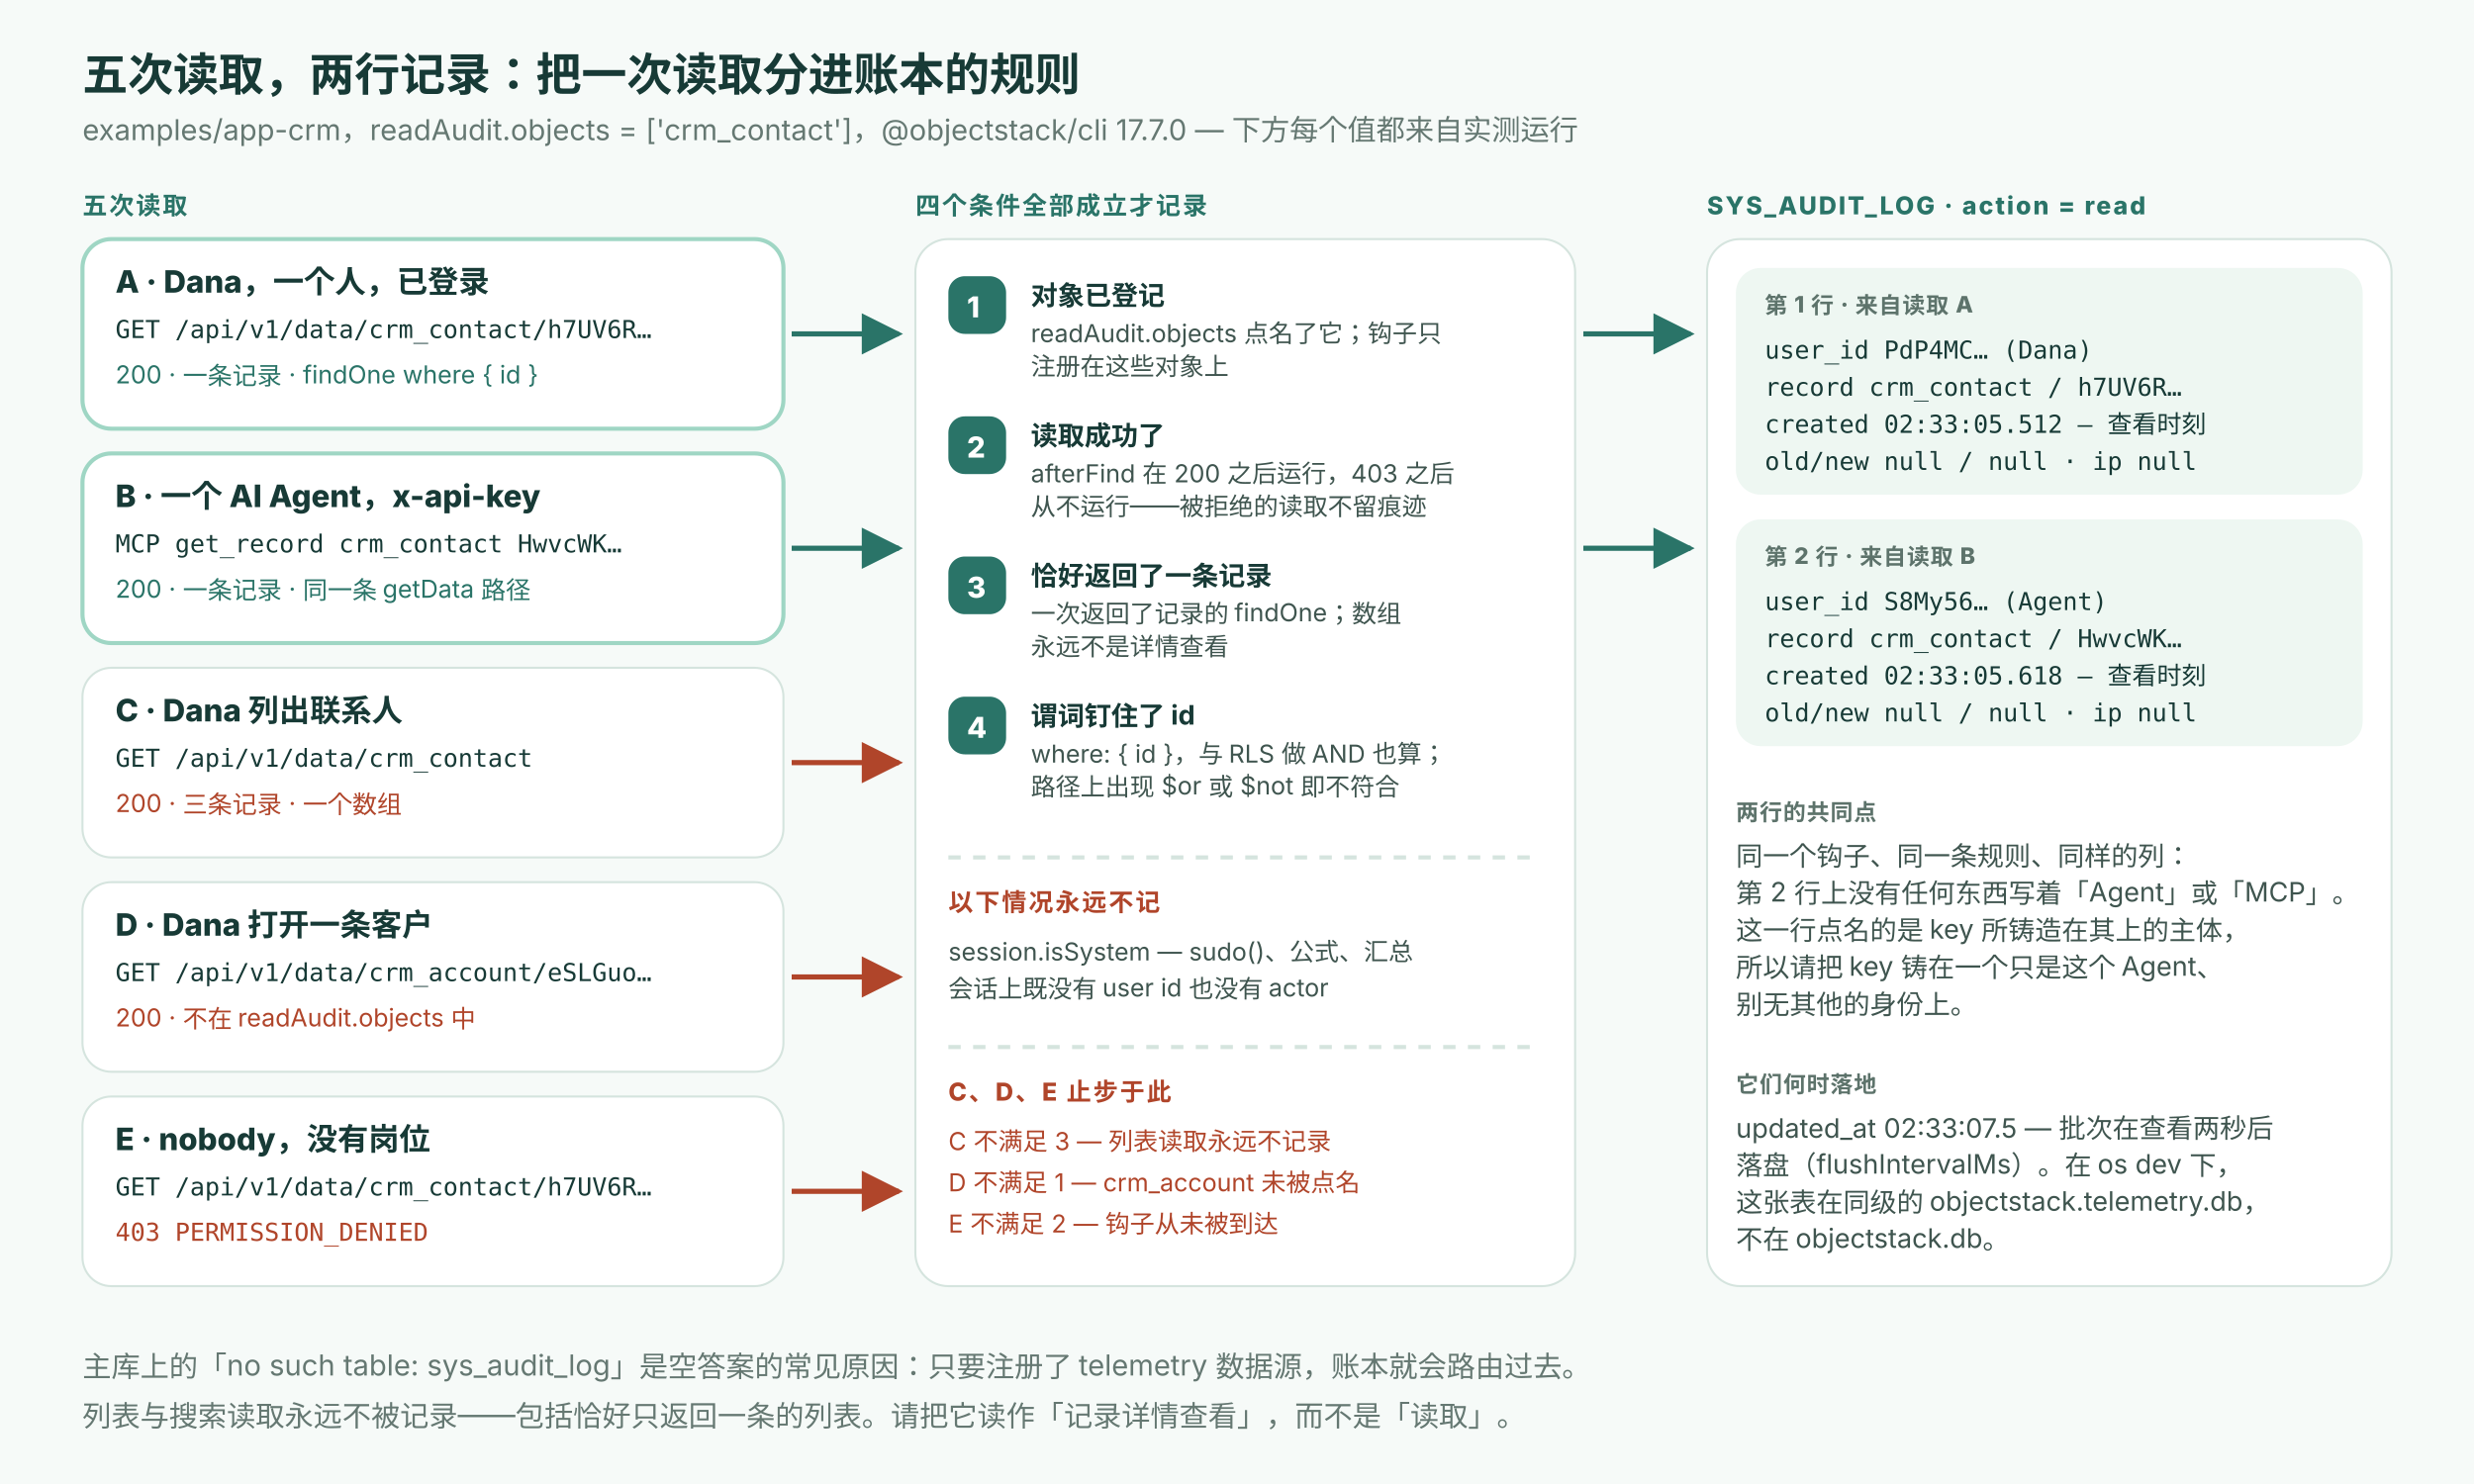
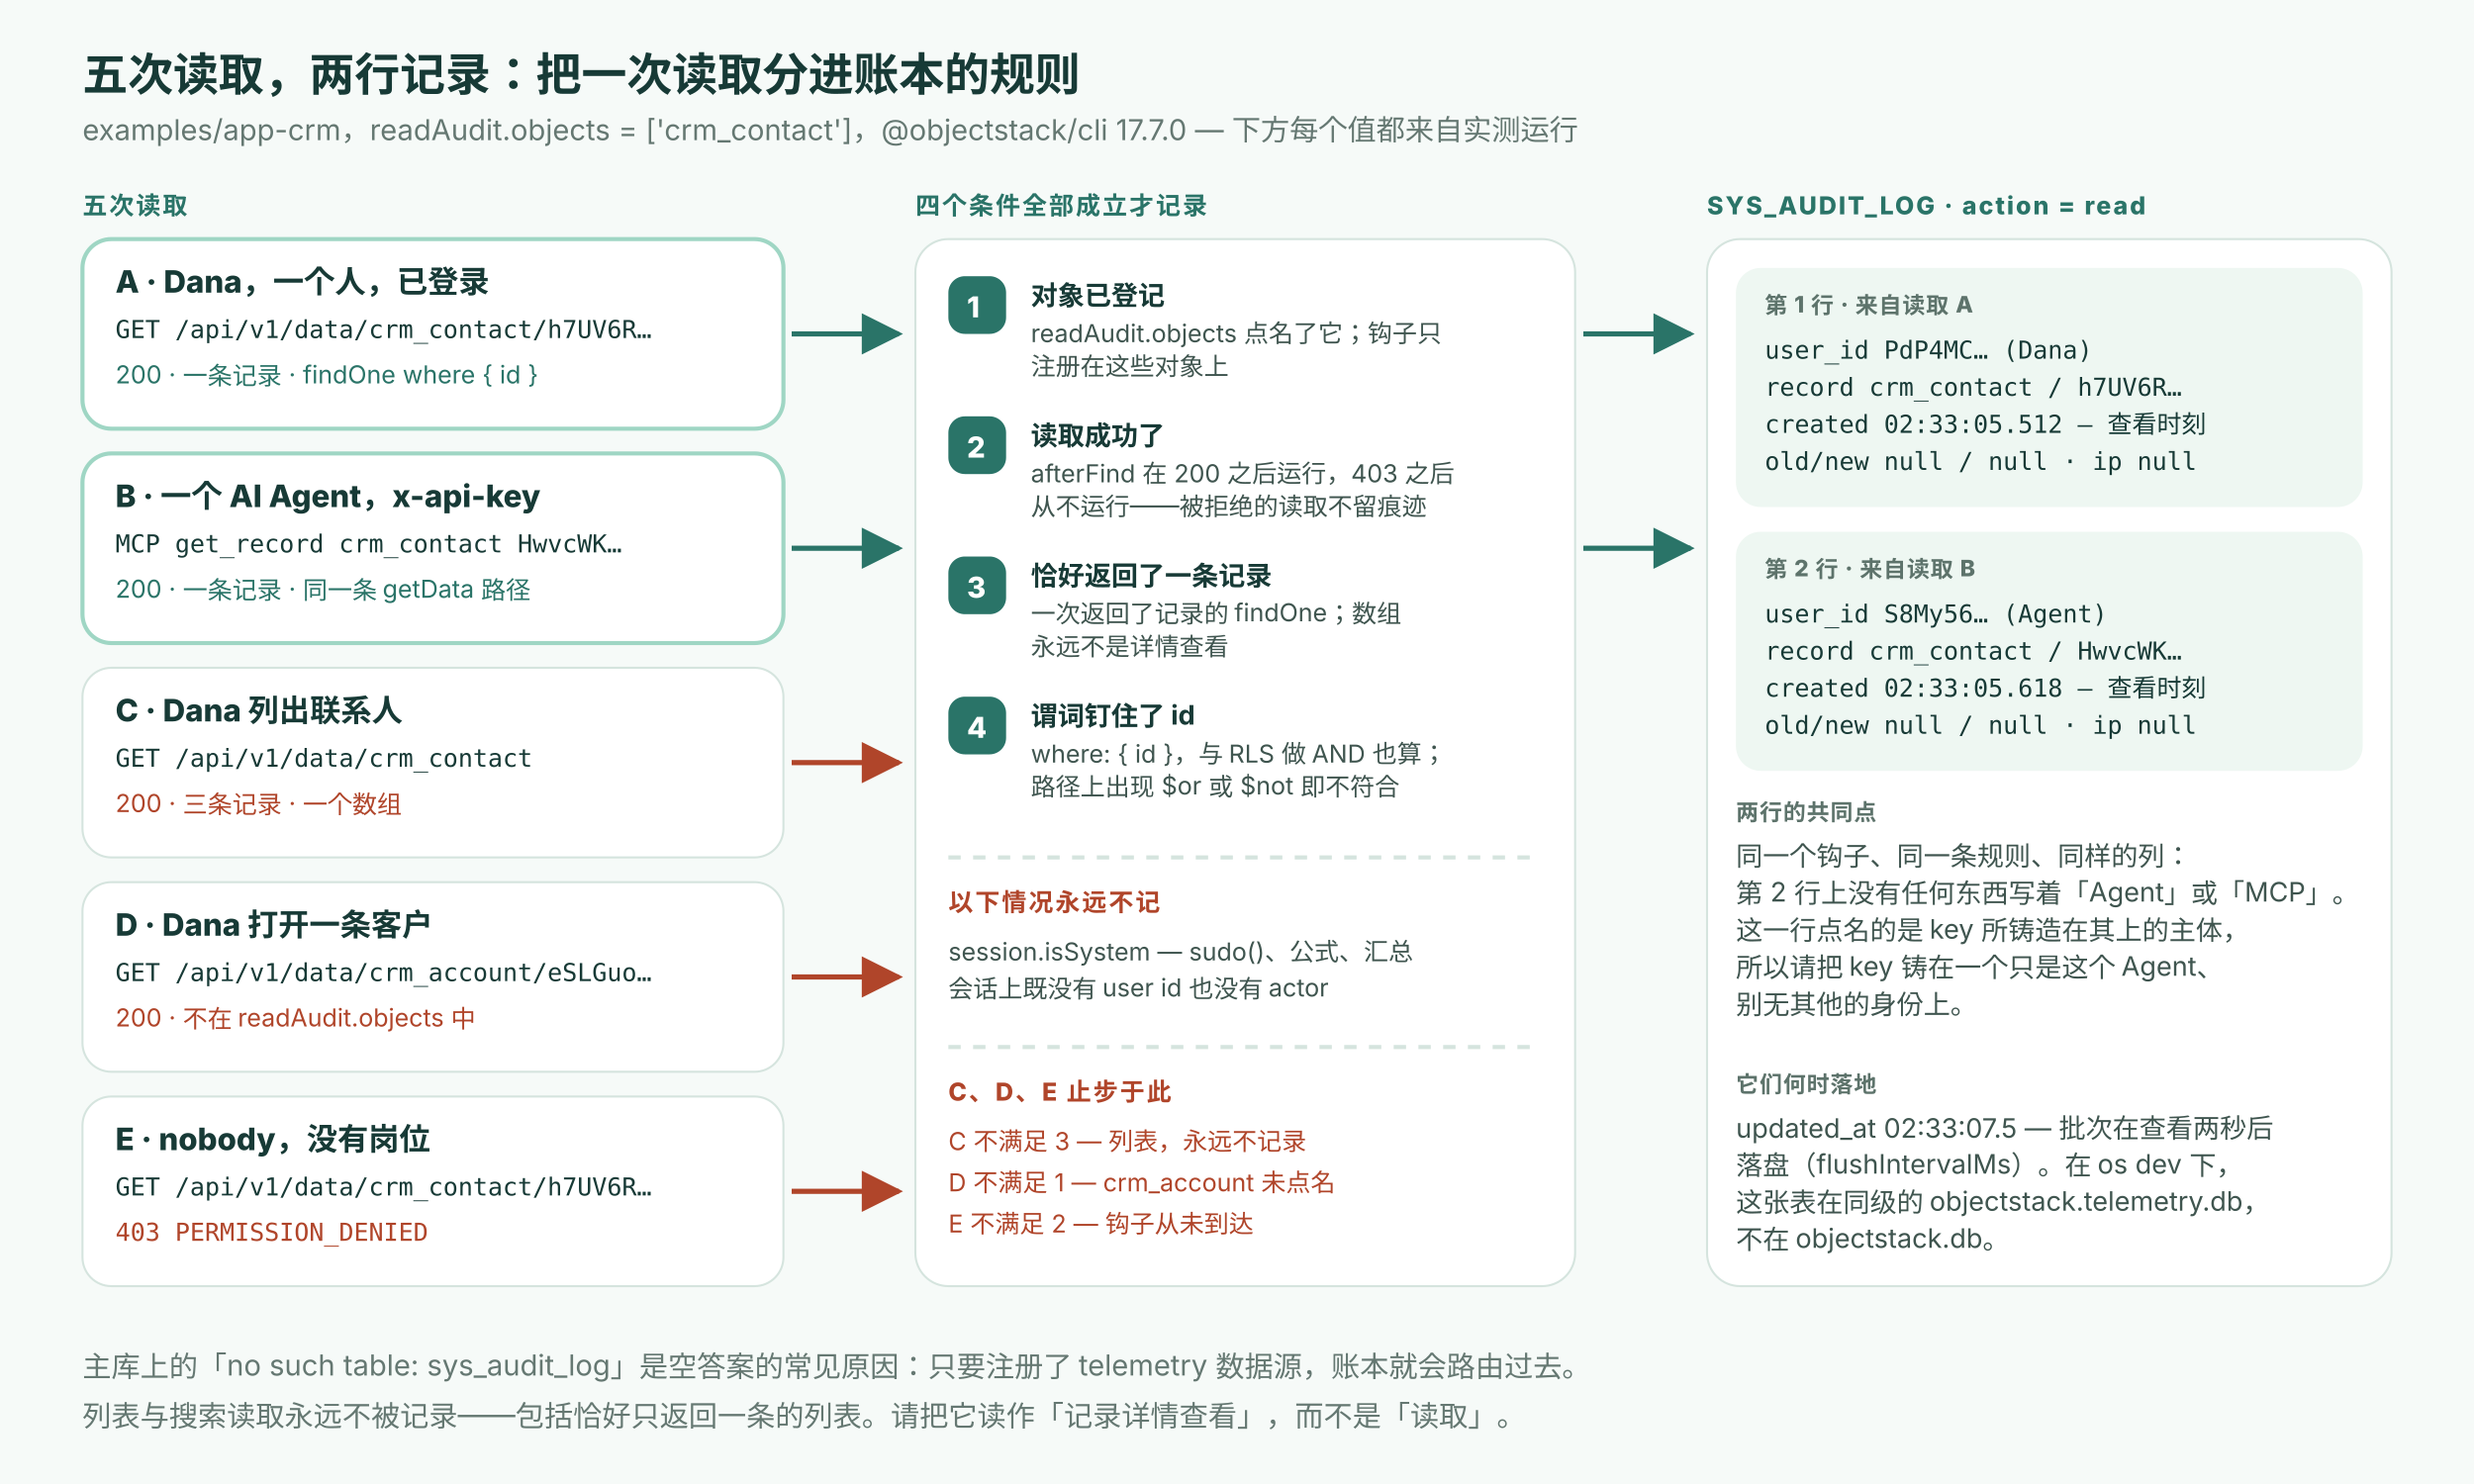
<svg xmlns="http://www.w3.org/2000/svg" viewBox="0 0 1200 720" role="img" aria-label="ObjectStack 17.7.0 上的五次读取，以及其中哪些会落进 sys_audit_log。读取 A，一个人经 REST 按 id 取一条联系人；读取 B，一个 Agent 用 API key 经 MCP get_record 取一条，两者满足四个条件：对象在 readAudit.objects 中、读取成功、恰好物化一条记录、谓词钉住主键，各写一行 read。读取 C，联系人列表，不满足单条记录条件。读取 D，crm_account 的详情读取，不是登记对象。读取 E，被 403 拒绝的读取，从未到达 afterFind 钩子。系统读取与无主体的读取同样不写行。">
  <defs>
    <marker id="arr" viewBox="0 0 10 10" refX="9" refY="5" markerWidth="8" markerHeight="8" orient="auto-start-reverse">
      <path d="M0 0L10 5L0 10z" fill="#2a7468" />
    </marker>
    <marker id="arrno" viewBox="0 0 10 10" refX="9" refY="5" markerWidth="8" markerHeight="8" orient="auto-start-reverse">
      <path d="M0 0L10 5L0 10z" fill="#b0452a" />
    </marker>
    <style>
      text{font-family:-apple-system,BlinkMacSystemFont,"Segoe UI","PingFang SC","Hiragino Sans GB","Microsoft YaHei",sans-serif;fill:#173a36}
      .h{font-size:22px;font-weight:800;fill:#173a36}
      .sub{font-size:14px;fill:#657872}
      .tag{font-size:12px;font-weight:780;letter-spacing:.08em;fill:#2a7468}
      .tagno{font-size:12px;font-weight:780;letter-spacing:.08em;fill:#b0452a}
      .card{font-size:15px;font-weight:760;fill:#173a36}
      .t{font-size:13px;fill:#3f554f}
      .m{font-family:ui-monospace,Menlo,monospace;font-size:12px;fill:#173a36}
      .ok{font-family:ui-monospace,Menlo,monospace;font-size:12px;fill:#2a7468}
      .no{font-family:ui-monospace,Menlo,monospace;font-size:12px;fill:#b0452a}
      .okz{font-size:12px;fill:#2a7468}
      .noz{font-size:12px;fill:#b0452a}
      .rule{font-size:13px;font-weight:720;fill:#173a36}
      .rules{font-size:12px;fill:#3f554f}
      .num{font-size:14px;font-weight:800;fill:#ffffff}
      .row{font-family:ui-monospace,Menlo,monospace;font-size:12px;fill:#173a36}
      .rowh{font-size:11px;font-weight:760;letter-spacing:.04em;fill:#5d736b}
    </style>
  </defs>
  <rect width="1200" height="720" fill="#f6faf8" />
  <text x="40" y="44" class="h">五次读取，两行记录：把一次读取分进账本的规则</text>
  <text x="40" y="68" class="sub">examples/app-crm，readAudit.objects = ['crm_contact']，@objectstack/cli 17.7.0 — 下方每个值都来自实测运行</text>
  <text x="40" y="104" class="tag">五次读取</text>
  <g transform="translate(40 116)">
    <rect width="340" height="92" rx="14" fill="#ffffff" stroke="#9fd6c4" stroke-width="2" />
    <text x="16" y="26" class="card">A · Dana，一个人，已登录</text>
    <text x="16" y="48" class="m">GET /api/v1/data/crm_contact/h7UV6R…</text>
    <text x="16" y="70" class="okz">200 · 一条记录 · findOne where { id }</text>
  </g>
  <g transform="translate(40 220)">
    <rect width="340" height="92" rx="14" fill="#ffffff" stroke="#9fd6c4" stroke-width="2" />
    <text x="16" y="26" class="card">B · 一个 AI Agent，x-api-key</text>
    <text x="16" y="48" class="m">MCP get_record crm_contact HwvcWK…</text>
    <text x="16" y="70" class="okz">200 · 一条记录 · 同一条 getData 路径</text>
  </g>
  <g transform="translate(40 324)">
    <rect width="340" height="92" rx="14" fill="#ffffff" stroke="#d5e4de" />
    <text x="16" y="26" class="card">C · Dana 列出联系人</text>
    <text x="16" y="48" class="m">GET /api/v1/data/crm_contact</text>
    <text x="16" y="70" class="noz">200 · 三条记录 · 一个数组</text>
  </g>
  <g transform="translate(40 428)">
    <rect width="340" height="92" rx="14" fill="#ffffff" stroke="#d5e4de" />
    <text x="16" y="26" class="card">D · Dana 打开一条客户</text>
    <text x="16" y="48" class="m">GET /api/v1/data/crm_account/eSLGuo…</text>
    <text x="16" y="70" class="noz">200 · 不在 readAudit.objects 中</text>
  </g>
  <g transform="translate(40 532)">
    <rect width="340" height="92" rx="14" fill="#ffffff" stroke="#d5e4de" />
    <text x="16" y="26" class="card">E · nobody，没有岗位</text>
    <text x="16" y="48" class="m">GET /api/v1/data/crm_contact/h7UV6R…</text>
    <text x="16" y="70" class="no">403 PERMISSION_DENIED</text>
  </g>
  <line x1="384" y1="162" x2="436" y2="162" stroke="#2a7468" stroke-width="2.5" marker-end="url(#arr)" />
  <line x1="384" y1="266" x2="436" y2="266" stroke="#2a7468" stroke-width="2.5" marker-end="url(#arr)" />
  <line x1="384" y1="370" x2="436" y2="370" stroke="#b0452a" stroke-width="2.5" marker-end="url(#arrno)" />
  <line x1="384" y1="474" x2="436" y2="474" stroke="#b0452a" stroke-width="2.5" marker-end="url(#arrno)" />
  <line x1="384" y1="578" x2="436" y2="578" stroke="#b0452a" stroke-width="2.5" marker-end="url(#arrno)" />
  <text x="444" y="104" class="tag">四个条件全部成立才记录</text>
  <g transform="translate(444 116)">
    <rect width="320" height="508" rx="16" fill="#ffffff" stroke="#d5e4de" />
    <g transform="translate(16 18)">
      <rect width="28" height="28" rx="8" fill="#2a7468" />
      <text x="9" y="20" class="num">1</text>
      <text x="40" y="14" class="rule">对象已登记</text>
      <text x="40" y="32" class="rules">readAudit.objects 点名了它；钩子只</text>
      <text x="40" y="48" class="rules">注册在这些对象上</text>
    </g>
    <g transform="translate(16 86)">
      <rect width="28" height="28" rx="8" fill="#2a7468" />
      <text x="9" y="20" class="num">2</text>
      <text x="40" y="14" class="rule">读取成功了</text>
      <text x="40" y="32" class="rules">afterFind 在 200 之后运行，403 之后</text>
      <text x="40" y="48" class="rules">从不运行——被拒绝的读取不留痕迹</text>
    </g>
    <g transform="translate(16 154)">
      <rect width="28" height="28" rx="8" fill="#2a7468" />
      <text x="9" y="20" class="num">3</text>
      <text x="40" y="14" class="rule">恰好返回了一条记录</text>
      <text x="40" y="32" class="rules">一次返回了记录的 findOne；数组</text>
      <text x="40" y="48" class="rules">永远不是详情查看</text>
    </g>
    <g transform="translate(16 222)">
      <rect width="28" height="28" rx="8" fill="#2a7468" />
      <text x="9" y="20" class="num">4</text>
      <text x="40" y="14" class="rule">谓词钉住了 id</text>
      <text x="40" y="32" class="rules">where: { id }，与 RLS 做 AND 也算；</text>
      <text x="40" y="48" class="rules">路径上出现 $or 或 $not 即不符合</text>
    </g>
    <line x1="16" y1="300" x2="304" y2="300" stroke="#d5e4de" stroke-width="2" stroke-dasharray="6 6" />
    <text x="16" y="326" class="tagno">以下情况永远不记</text>
    <text x="16" y="350" class="rules">session.isSystem — sudo()、公式、汇总</text>
    <text x="16" y="368" class="rules">会话上既没有 user id 也没有 actor</text>
    <line x1="16" y1="392" x2="304" y2="392" stroke="#d5e4de" stroke-width="2" stroke-dasharray="6 6" />
    <text x="16" y="418" class="tagno">C、D、E 止步于此</text>
-     <text x="16" y="442" class="noz">C 不满足 3 — 列表读取永远不记录</text>
-     <text x="16" y="462" class="noz">D 不满足 1 — crm_account 未被点名</text>
-     <text x="16" y="482" class="noz">E 不满足 2 — 钩子从未被到达</text>
+     <text x="16" y="442" class="noz">C 不满足 3 — 列表，永远不记录</text>
+     <text x="16" y="462" class="noz">D 不满足 1 — crm_account 未点名</text>
+     <text x="16" y="482" class="noz">E 不满足 2 — 钩子从未到达</text>
  </g>
  <line x1="768" y1="162" x2="820" y2="162" stroke="#2a7468" stroke-width="2.5" marker-end="url(#arr)" />
  <line x1="768" y1="266" x2="820" y2="266" stroke="#2a7468" stroke-width="2.5" marker-end="url(#arr)" />
  <text x="828" y="104" class="tag">SYS_AUDIT_LOG · action = read</text>
  <g transform="translate(828 116)">
    <rect width="332" height="508" rx="16" fill="#ffffff" stroke="#d5e4de" />
    <g transform="translate(14 14)">
-       <rect width="304" height="110" rx="12" fill="#eef7f2" />
+       <rect width="304" height="116" rx="12" fill="#eef7f2" />
      <text x="14" y="22" class="rowh">第 1 行 · 来自读取 A</text>
      <text x="14" y="44" class="row">user_id   PdP4MC… (Dana)</text>
      <text x="14" y="62" class="row">record    crm_contact / h7UV6R…</text>
      <text x="14" y="80" class="row">created   02:33:05.512 — 查看时刻</text>
      <text x="14" y="98" class="row">old/new   null / null · ip null</text>
    </g>
-     <g transform="translate(14 136)">
-       <rect width="304" height="110" rx="12" fill="#eef7f2" />
+     <g transform="translate(14 142)">
+       <rect width="304" height="116" rx="12" fill="#eef7f2" />
      <text x="14" y="22" class="rowh">第 2 行 · 来自读取 B</text>
      <text x="14" y="44" class="row">user_id   S8My56… (Agent)</text>
      <text x="14" y="62" class="row">record    crm_contact / HwvcWK…</text>
      <text x="14" y="80" class="row">created   02:33:05.618 — 查看时刻</text>
      <text x="14" y="98" class="row">old/new   null / null · ip null</text>
    </g>
    <text x="14" y="282" class="rowh">两行的共同点</text>
    <text x="14" y="304" class="t">同一个钩子、同一条规则、同样的列：</text>
    <text x="14" y="322" class="t">第 2 行上没有任何东西写着「Agent」或「MCP」。</text>
    <text x="14" y="340" class="t">这一行点名的是 key 所铸造在其上的主体，</text>
    <text x="14" y="358" class="t">所以请把 key 铸在一个只是这个 Agent、</text>
    <text x="14" y="376" class="t">别无其他的身份上。</text>
    <text x="14" y="414" class="rowh">它们何时落地</text>
    <text x="14" y="436" class="t">updated_at 02:33:07.5 — 批次在查看两秒后</text>
    <text x="14" y="454" class="t">落盘（flushIntervalMs）。在 os dev 下，</text>
    <text x="14" y="472" class="t">这张表在同级的 objectstack.telemetry.db，</text>
    <text x="14" y="490" class="t">不在 objectstack.db。</text>
  </g>
  <text x="40" y="668" class="sub">主库上的「no such table: sys_audit_log」是空答案的常见原因：只要注册了 telemetry 数据源，账本就会路由过去。</text>
  <text x="40" y="692" class="sub">列表与搜索读取永远不被记录——包括恰好只返回一条的列表。请把它读作「记录详情查看」，而不是「读取」。</text>
</svg>
